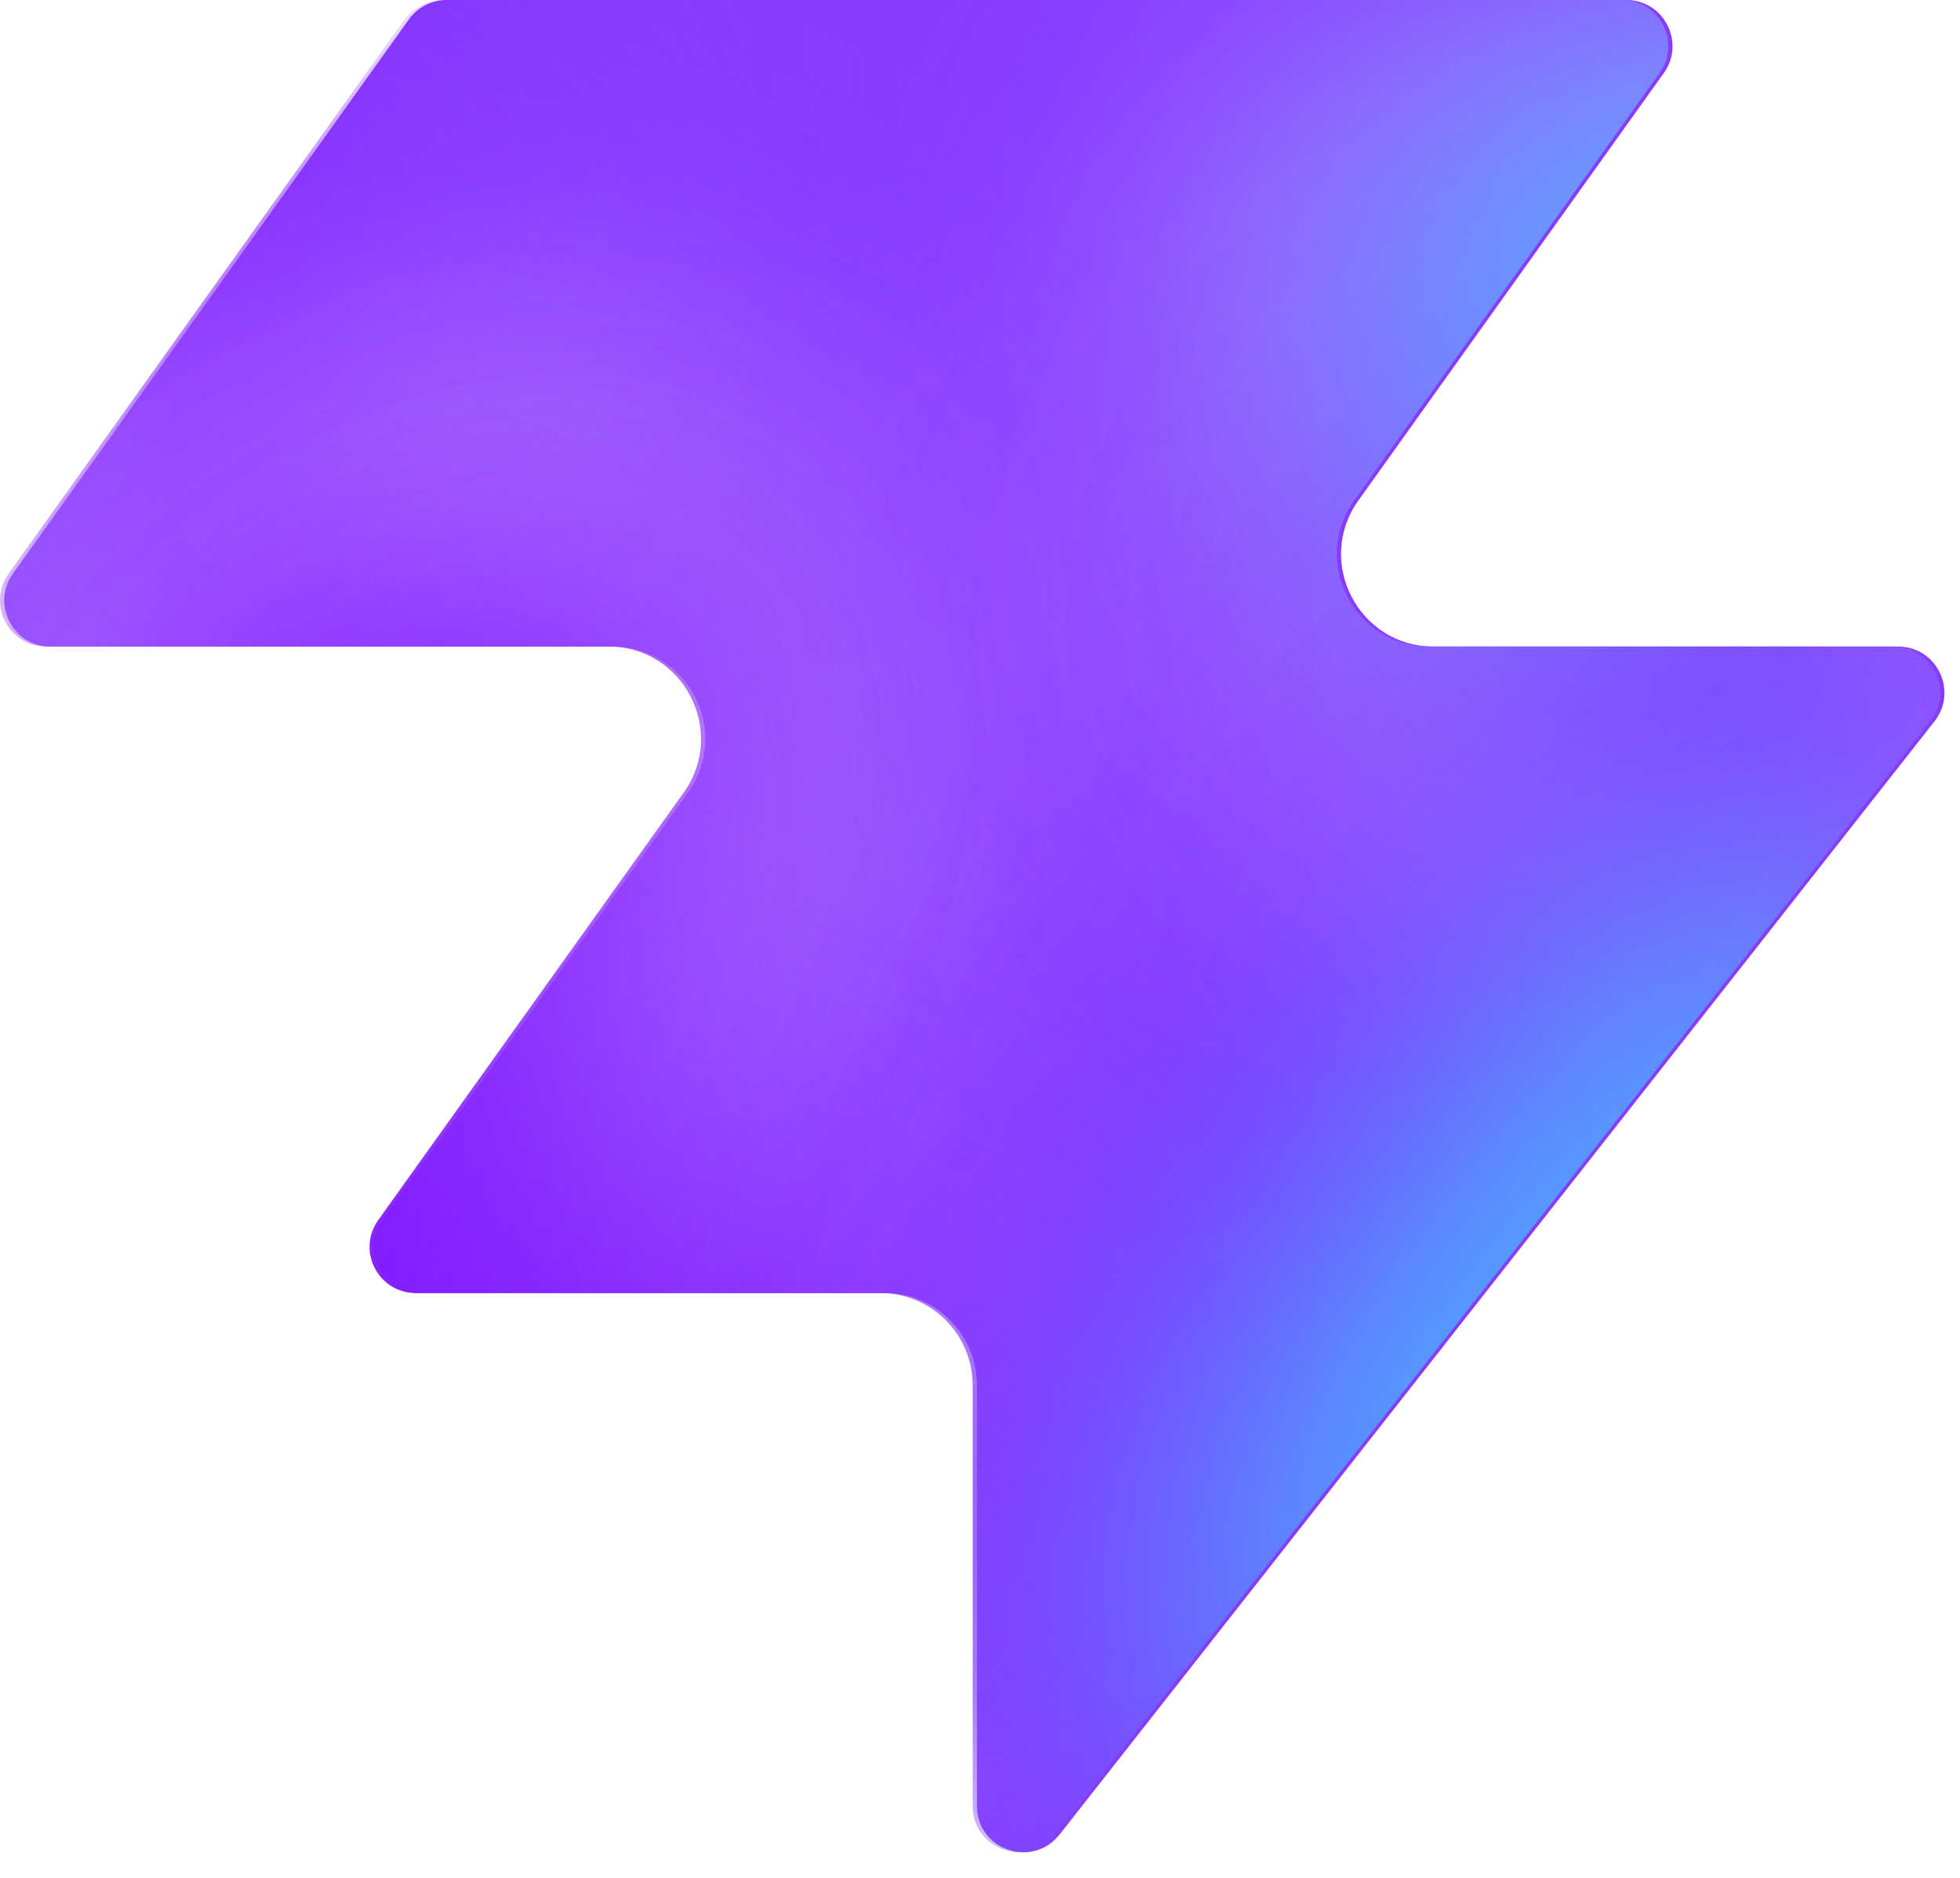
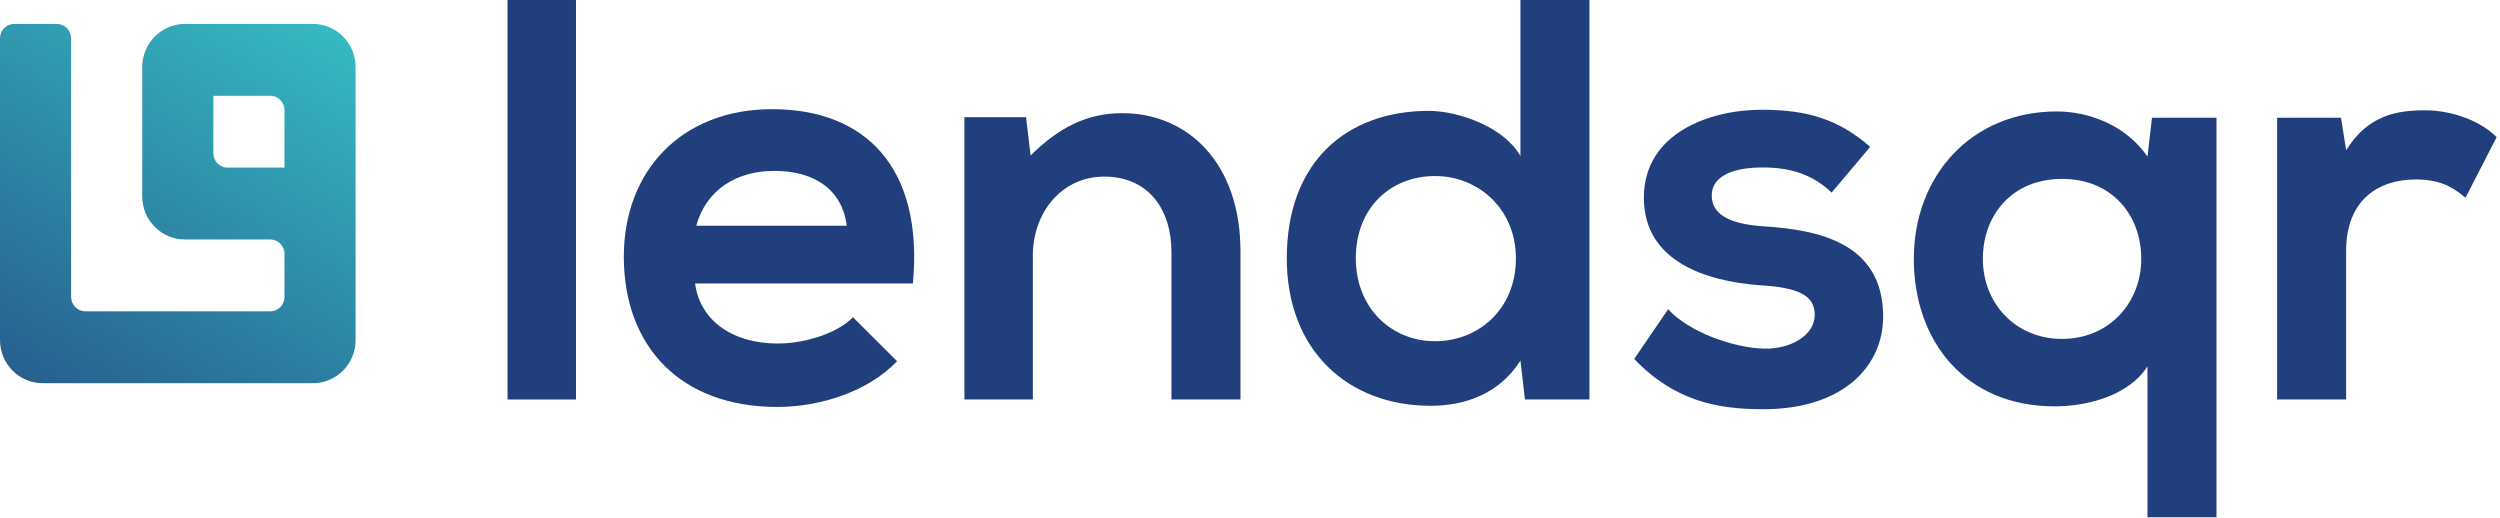
- <svg xmlns="http://www.w3.org/2000/svg" width="48" height="46" fill="none" viewBox="0 0 48 46">
-   <path fill="#863bff" d="M25.946 44.938c-.664.845-2.021.375-2.021-.698V33.937a2.26 2.26 0 0 0-2.262-2.262H10.287c-.92 0-1.456-1.04-.92-1.788l7.48-10.471c1.07-1.497 0-3.578-1.842-3.578H1.237c-.92 0-1.456-1.04-.92-1.788L10.013.474c.214-.297.556-.474.92-.474h28.894c.92 0 1.456 1.04.92 1.788l-7.48 10.471c-1.07 1.498 0 3.579 1.842 3.579h11.377c.943 0 1.473 1.088.89 1.83L25.947 44.94z" style="fill:#863bff;fill:color(display-p3 .525 .23 1);fill-opacity:1" />
-   <mask id="a" width="48" height="46" x="0" y="0" maskUnits="userSpaceOnUse" style="mask-type:alpha">
-     <path fill="#000" d="M25.842 44.938c-.664.844-2.021.375-2.021-.698V33.937a2.26 2.26 0 0 0-2.262-2.262H10.183c-.92 0-1.456-1.04-.92-1.788l7.48-10.471c1.07-1.498 0-3.579-1.842-3.579H1.133c-.92 0-1.456-1.04-.92-1.787L9.91.473c.214-.297.556-.474.92-.474h28.894c.92 0 1.456 1.04.92 1.788l-7.48 10.471c-1.07 1.498 0 3.578 1.842 3.578h11.377c.943 0 1.473 1.088.89 1.832L25.843 44.94z" style="fill:#000;fill-opacity:1" />
-   </mask>
-   <g mask="url(#a)">
-     <g filter="url(#b)">
-       <ellipse cx="5.508" cy="14.704" fill="#ede6ff" rx="5.508" ry="14.704" style="fill:#ede6ff;fill:color(display-p3 .927 .903 1);fill-opacity:1" transform="matrix(.00324 1 1 -.00324 -4.47 31.516)" />
-     </g>
-     <g filter="url(#c)">
-       <ellipse cx="10.399" cy="29.851" fill="#ede6ff" rx="10.399" ry="29.851" style="fill:#ede6ff;fill:color(display-p3 .927 .903 1);fill-opacity:1" transform="matrix(.00324 1 1 -.00324 -39.328 7.883)" />
-     </g>
-     <g filter="url(#d)">
-       <ellipse cx="5.508" cy="30.487" fill="#7e14ff" rx="5.508" ry="30.487" style="fill:#7e14ff;fill:color(display-p3 .492 .077 1);fill-opacity:1" transform="rotate(89.814 -25.913 -14.639)scale(1 -1)" />
-     </g>
-     <g filter="url(#e)">
-       <ellipse cx="5.508" cy="30.599" fill="#7e14ff" rx="5.508" ry="30.599" style="fill:#7e14ff;fill:color(display-p3 .492 .077 1);fill-opacity:1" transform="rotate(89.814 -32.644 -3.334)scale(1 -1)" />
-     </g>
-     <g filter="url(#f)">
-       <ellipse cx="5.508" cy="30.599" fill="#7e14ff" rx="5.508" ry="30.599" style="fill:#7e14ff;fill:color(display-p3 .492 .077 1);fill-opacity:1" transform="matrix(.00324 1 1 -.00324 -34.34 30.47)" />
-     </g>
-     <g filter="url(#g)">
-       <ellipse cx="14.072" cy="22.078" fill="#ede6ff" rx="14.072" ry="22.078" style="fill:#ede6ff;fill:color(display-p3 .927 .903 1);fill-opacity:1" transform="rotate(93.35 24.506 48.493)scale(-1 1)" />
-     </g>
-     <g filter="url(#h)">
-       <ellipse cx="3.47" cy="21.501" fill="#7e14ff" rx="3.47" ry="21.501" style="fill:#7e14ff;fill:color(display-p3 .492 .077 1);fill-opacity:1" transform="rotate(89.009 28.708 47.59)scale(-1 1)" />
-     </g>
-     <g filter="url(#i)">
-       <ellipse cx="3.47" cy="21.501" fill="#7e14ff" rx="3.47" ry="21.501" style="fill:#7e14ff;fill:color(display-p3 .492 .077 1);fill-opacity:1" transform="rotate(89.009 28.708 47.59)scale(-1 1)" />
-     </g>
-     <g filter="url(#j)">
-       <ellipse cx=".387" cy="8.972" fill="#7e14ff" rx="4.407" ry="29.108" style="fill:#7e14ff;fill:color(display-p3 .492 .077 1);fill-opacity:1" transform="rotate(39.51 .387 8.972)" />
-     </g>
-     <g filter="url(#k)">
-       <ellipse cx="47.523" cy="-6.092" fill="#7e14ff" rx="4.407" ry="29.108" style="fill:#7e14ff;fill:color(display-p3 .492 .077 1);fill-opacity:1" transform="rotate(37.892 47.523 -6.092)" />
-     </g>
-     <g filter="url(#l)">
-       <ellipse cx="41.412" cy="6.333" fill="#47bfff" rx="5.971" ry="9.665" style="fill:#47bfff;fill:color(display-p3 .28 .748 1);fill-opacity:1" transform="rotate(37.892 41.412 6.333)" />
-     </g>
-     <g filter="url(#m)">
-       <ellipse cx="-1.879" cy="38.332" fill="#7e14ff" rx="4.407" ry="29.108" style="fill:#7e14ff;fill:color(display-p3 .492 .077 1);fill-opacity:1" transform="rotate(37.892 -1.88 38.332)" />
-     </g>
-     <g filter="url(#n)">
-       <ellipse cx="-1.879" cy="38.332" fill="#7e14ff" rx="4.407" ry="29.108" style="fill:#7e14ff;fill:color(display-p3 .492 .077 1);fill-opacity:1" transform="rotate(37.892 -1.88 38.332)" />
-     </g>
-     <g filter="url(#o)">
-       <ellipse cx="35.651" cy="29.907" fill="#7e14ff" rx="4.407" ry="29.108" style="fill:#7e14ff;fill:color(display-p3 .492 .077 1);fill-opacity:1" transform="rotate(37.892 35.651 29.907)" />
-     </g>
-     <g filter="url(#p)">
-       <ellipse cx="38.418" cy="32.4" fill="#47bfff" rx="5.971" ry="15.297" style="fill:#47bfff;fill:color(display-p3 .28 .748 1);fill-opacity:1" transform="rotate(37.892 38.418 32.4)" />
-     </g>
-   </g>
+ <svg xmlns="http://www.w3.org/2000/svg" width="174" height="36" viewBox="0 0 174 36" fill="none">
+   <path fill-rule="evenodd" clip-rule="evenodd" d="M0 2.665C0 2.113 0.443 1.665 0.99 1.665H3.96C4.507 1.665 4.95 2.113 4.95 2.665V20.668C4.95 21.221 5.393 21.668 5.94 21.668H18.81C19.357 21.668 19.8 21.221 19.8 20.668V17.668C19.8 17.115 19.357 16.668 18.81 16.668H12.87C11.23 16.668 9.9 15.324 9.9 13.667V4.666C9.9 3.009 11.23 1.665 12.87 1.665H21.78C23.42 1.665 24.75 3.009 24.75 4.666V23.669C24.75 25.326 23.42 26.669 21.78 26.669H2.97C1.33 26.669 0 25.326 0 23.669V2.665ZM19.8 7.666C19.8 7.114 19.357 6.666 18.81 6.666H14.85V10.667C14.85 11.219 15.293 11.667 15.84 11.667H19.8V7.666Z" fill="url(#paint0_linear_6819_58335)" />
+   <path d="M35.325 0V27.805H40.089V0H35.325Z" fill="#213F7D" />
+   <path d="M63.539 19.73C64.287 11.655 60.231 7.598 53.734 7.598C47.434 7.598 43.418 11.894 43.418 17.861C43.418 24.146 47.395 28.323 54.089 28.323C57.042 28.323 60.389 27.288 62.436 25.14L59.365 22.077C58.263 23.231 55.939 23.907 54.167 23.907C50.781 23.907 48.694 22.157 48.379 19.73H63.539ZM48.458 15.713C49.167 13.167 51.293 11.894 53.892 11.894C56.648 11.894 58.617 13.167 58.932 15.713H48.458Z" fill="#213F7D" />
+   <path d="M86.337 27.805V17.503C86.337 11.337 82.675 7.876 78.108 7.876C75.667 7.876 73.698 8.871 71.729 10.82L71.414 8.155H67.122V27.805H71.887V17.781C71.887 14.798 73.895 12.292 76.848 12.292C79.919 12.292 81.533 14.559 81.533 17.543V27.805H86.337Z" fill="#213F7D" />
+   <path d="M99.876 12.252C102.908 12.252 105.507 14.559 105.507 17.98C105.507 21.52 102.908 23.748 99.876 23.748C96.805 23.748 94.364 21.401 94.364 17.98C94.364 14.44 96.805 12.252 99.876 12.252ZM105.822 0V10.86C104.68 8.831 101.49 7.717 99.443 7.717C93.773 7.717 89.56 11.218 89.56 17.98C89.56 24.424 93.852 28.243 99.561 28.243C101.924 28.243 104.325 27.448 105.822 25.101L106.137 27.805H110.625V0H105.822Z" fill="#213F7D" />
+   <path d="M130.162 10.223C127.917 8.234 125.634 7.638 122.602 7.638C119.058 7.638 114.412 9.229 114.412 13.764C114.412 18.219 118.782 19.571 122.444 19.85C125.201 20.009 126.303 20.566 126.303 21.918C126.303 23.35 124.61 24.305 122.799 24.265C120.633 24.225 117.483 23.072 116.105 21.52L113.742 24.981C116.577 27.965 119.649 28.482 122.72 28.482C128.272 28.482 131.067 25.498 131.067 22.038C131.067 16.826 126.421 15.991 122.759 15.752C120.279 15.593 119.137 14.877 119.137 13.604C119.137 12.371 120.397 11.655 122.681 11.655C124.531 11.655 126.106 12.093 127.484 13.405L130.162 10.223Z" fill="#213F7D" />
+   <path d="M143.518 23.589C140.25 23.589 138.006 21.083 138.006 18.02C138.006 14.957 140.053 12.451 143.518 12.451C146.983 12.451 149.031 14.957 149.031 18.02C149.031 21.083 146.786 23.589 143.518 23.589ZM154.268 36V8.194H149.779L149.464 10.899C147.968 8.712 145.369 7.757 143.164 7.757C137.179 7.757 133.202 12.252 133.202 18.02C133.202 23.748 136.785 28.283 143.006 28.283C145.054 28.283 148.086 27.646 149.464 25.498V36H154.268Z" fill="#213F7D" />
+   <path d="M158.487 8.194V27.805H163.291V17.463C163.291 13.843 165.614 12.491 168.134 12.491C169.709 12.491 170.615 12.928 171.599 13.764L173.765 9.547C172.702 8.473 170.772 7.677 168.764 7.677C166.795 7.677 164.787 8.035 163.291 10.462L162.937 8.194H158.487Z" fill="#213F7D" />
  <defs>
-     <filter id="b" width="60.045" height="41.654" x="-19.77" y="16.149" color-interpolation-filters="sRGB" filterUnits="userSpaceOnUse">
-       <feFlood flood-opacity="0" result="BackgroundImageFix" />
-       <feBlend in="SourceGraphic" in2="BackgroundImageFix" result="shape" />
-       <feGaussianBlur result="effect1_foregroundBlur_2002_17158" stdDeviation="7.659" />
-     </filter>
-     <filter id="c" width="90.34" height="51.437" x="-54.613" y="-7.533" color-interpolation-filters="sRGB" filterUnits="userSpaceOnUse">
-       <feFlood flood-opacity="0" result="BackgroundImageFix" />
-       <feBlend in="SourceGraphic" in2="BackgroundImageFix" result="shape" />
-       <feGaussianBlur result="effect1_foregroundBlur_2002_17158" stdDeviation="7.659" />
-     </filter>
-     <filter id="d" width="79.355" height="29.4" x="-49.64" y="2.03" color-interpolation-filters="sRGB" filterUnits="userSpaceOnUse">
-       <feFlood flood-opacity="0" result="BackgroundImageFix" />
-       <feBlend in="SourceGraphic" in2="BackgroundImageFix" result="shape" />
-       <feGaussianBlur result="effect1_foregroundBlur_2002_17158" stdDeviation="4.596" />
-     </filter>
-     <filter id="e" width="79.579" height="29.4" x="-45.045" y="20.029" color-interpolation-filters="sRGB" filterUnits="userSpaceOnUse">
-       <feFlood flood-opacity="0" result="BackgroundImageFix" />
-       <feBlend in="SourceGraphic" in2="BackgroundImageFix" result="shape" />
-       <feGaussianBlur result="effect1_foregroundBlur_2002_17158" stdDeviation="4.596" />
-     </filter>
-     <filter id="f" width="79.579" height="29.4" x="-43.513" y="21.178" color-interpolation-filters="sRGB" filterUnits="userSpaceOnUse">
-       <feFlood flood-opacity="0" result="BackgroundImageFix" />
-       <feBlend in="SourceGraphic" in2="BackgroundImageFix" result="shape" />
-       <feGaussianBlur result="effect1_foregroundBlur_2002_17158" stdDeviation="4.596" />
-     </filter>
-     <filter id="g" width="74.749" height="58.852" x="15.756" y="-17.901" color-interpolation-filters="sRGB" filterUnits="userSpaceOnUse">
-       <feFlood flood-opacity="0" result="BackgroundImageFix" />
-       <feBlend in="SourceGraphic" in2="BackgroundImageFix" result="shape" />
-       <feGaussianBlur result="effect1_foregroundBlur_2002_17158" stdDeviation="7.659" />
-     </filter>
-     <filter id="h" width="61.377" height="25.362" x="23.548" y="2.284" color-interpolation-filters="sRGB" filterUnits="userSpaceOnUse">
-       <feFlood flood-opacity="0" result="BackgroundImageFix" />
-       <feBlend in="SourceGraphic" in2="BackgroundImageFix" result="shape" />
-       <feGaussianBlur result="effect1_foregroundBlur_2002_17158" stdDeviation="4.596" />
-     </filter>
-     <filter id="i" width="61.377" height="25.362" x="23.548" y="2.284" color-interpolation-filters="sRGB" filterUnits="userSpaceOnUse">
-       <feFlood flood-opacity="0" result="BackgroundImageFix" />
-       <feBlend in="SourceGraphic" in2="BackgroundImageFix" result="shape" />
-       <feGaussianBlur result="effect1_foregroundBlur_2002_17158" stdDeviation="4.596" />
-     </filter>
-     <filter id="j" width="56.045" height="63.649" x="-27.636" y="-22.853" color-interpolation-filters="sRGB" filterUnits="userSpaceOnUse">
-       <feFlood flood-opacity="0" result="BackgroundImageFix" />
-       <feBlend in="SourceGraphic" in2="BackgroundImageFix" result="shape" />
-       <feGaussianBlur result="effect1_foregroundBlur_2002_17158" stdDeviation="4.596" />
-     </filter>
-     <filter id="k" width="54.814" height="64.646" x="20.116" y="-38.415" color-interpolation-filters="sRGB" filterUnits="userSpaceOnUse">
-       <feFlood flood-opacity="0" result="BackgroundImageFix" />
-       <feBlend in="SourceGraphic" in2="BackgroundImageFix" result="shape" />
-       <feGaussianBlur result="effect1_foregroundBlur_2002_17158" stdDeviation="4.596" />
-     </filter>
-     <filter id="l" width="33.541" height="35.313" x="24.641" y="-11.323" color-interpolation-filters="sRGB" filterUnits="userSpaceOnUse">
-       <feFlood flood-opacity="0" result="BackgroundImageFix" />
-       <feBlend in="SourceGraphic" in2="BackgroundImageFix" result="shape" />
-       <feGaussianBlur result="effect1_foregroundBlur_2002_17158" stdDeviation="4.596" />
-     </filter>
-     <filter id="m" width="54.814" height="64.646" x="-29.286" y="6.009" color-interpolation-filters="sRGB" filterUnits="userSpaceOnUse">
-       <feFlood flood-opacity="0" result="BackgroundImageFix" />
-       <feBlend in="SourceGraphic" in2="BackgroundImageFix" result="shape" />
-       <feGaussianBlur result="effect1_foregroundBlur_2002_17158" stdDeviation="4.596" />
-     </filter>
-     <filter id="n" width="54.814" height="64.646" x="-29.286" y="6.009" color-interpolation-filters="sRGB" filterUnits="userSpaceOnUse">
-       <feFlood flood-opacity="0" result="BackgroundImageFix" />
-       <feBlend in="SourceGraphic" in2="BackgroundImageFix" result="shape" />
-       <feGaussianBlur result="effect1_foregroundBlur_2002_17158" stdDeviation="4.596" />
-     </filter>
-     <filter id="o" width="54.814" height="64.646" x="8.244" y="-2.416" color-interpolation-filters="sRGB" filterUnits="userSpaceOnUse">
-       <feFlood flood-opacity="0" result="BackgroundImageFix" />
-       <feBlend in="SourceGraphic" in2="BackgroundImageFix" result="shape" />
-       <feGaussianBlur result="effect1_foregroundBlur_2002_17158" stdDeviation="4.596" />
-     </filter>
-     <filter id="p" width="39.409" height="43.623" x="18.713" y="10.588" color-interpolation-filters="sRGB" filterUnits="userSpaceOnUse">
-       <feFlood flood-opacity="0" result="BackgroundImageFix" />
-       <feBlend in="SourceGraphic" in2="BackgroundImageFix" result="shape" />
-       <feGaussianBlur result="effect1_foregroundBlur_2002_17158" stdDeviation="4.596" />
-     </filter>
+     <linearGradient id="paint0_linear_6819_58335" x1="-1.87183e-06" y1="38.921" x2="26.253" y2="-4.224" gradientUnits="userSpaceOnUse">
+       <stop stop-color="#213F7D" />
+       <stop offset="1" stop-color="#39CDCC" />
+     </linearGradient>
  </defs>
</svg>
